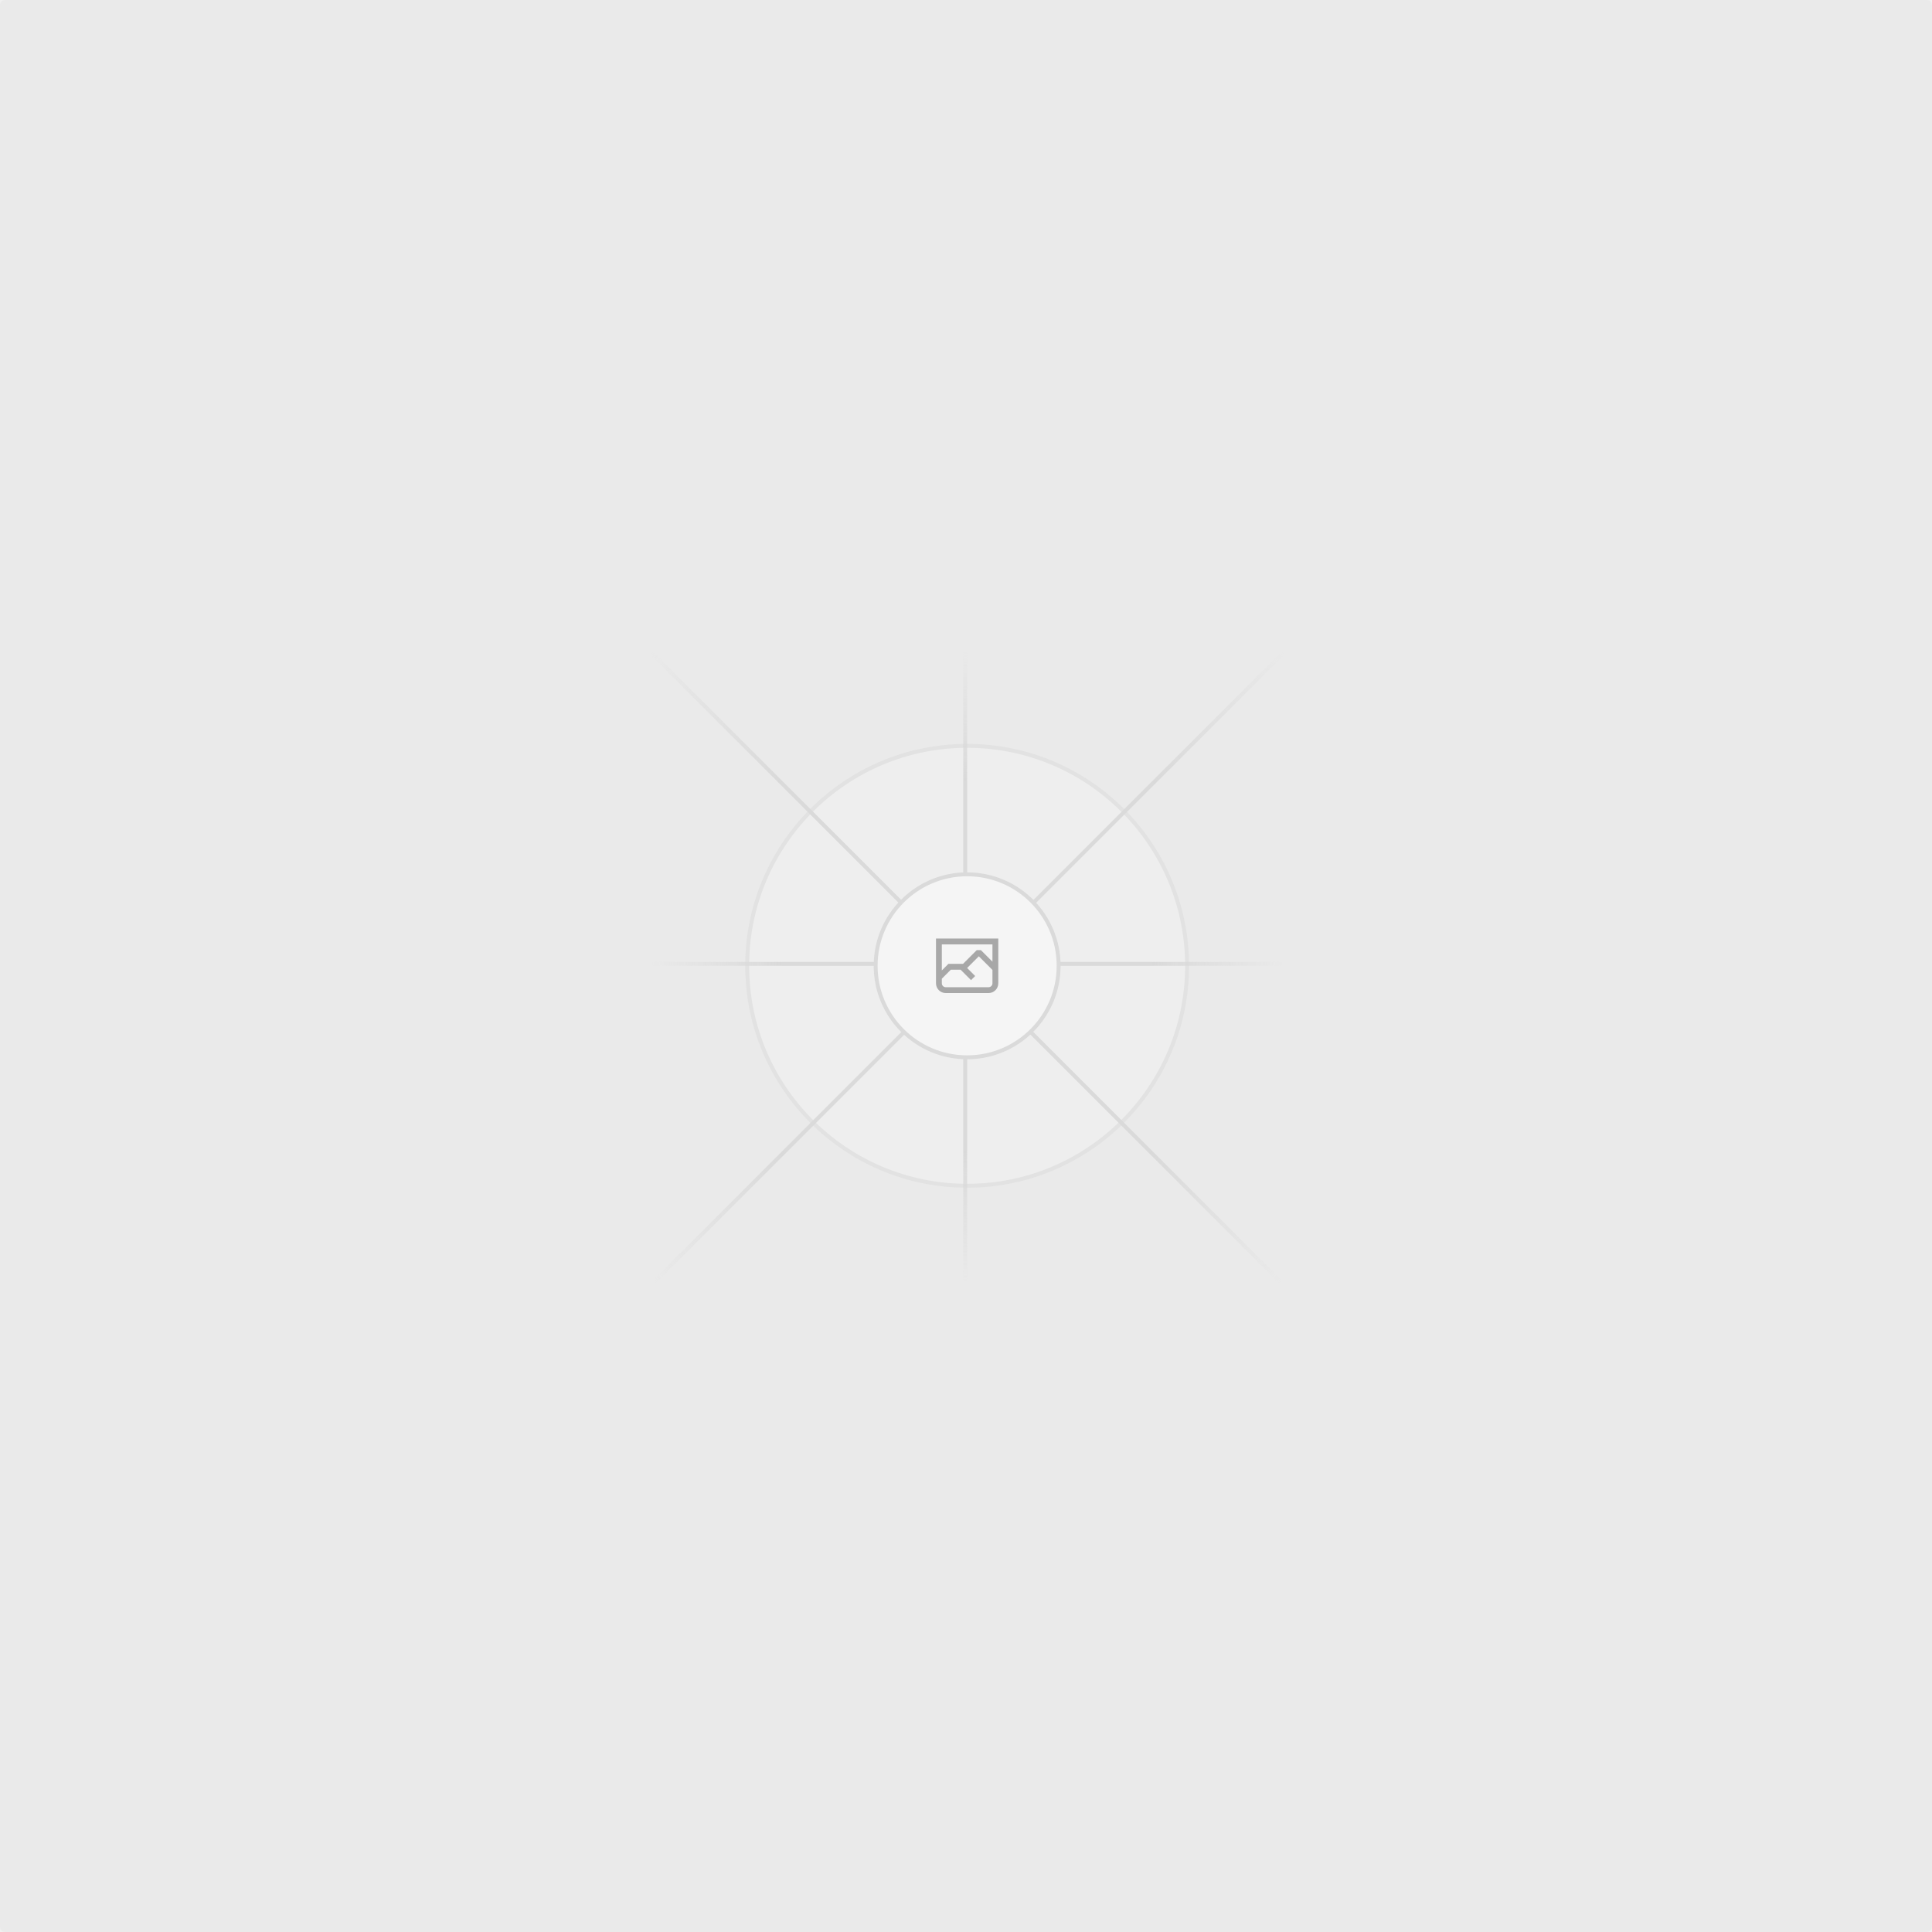
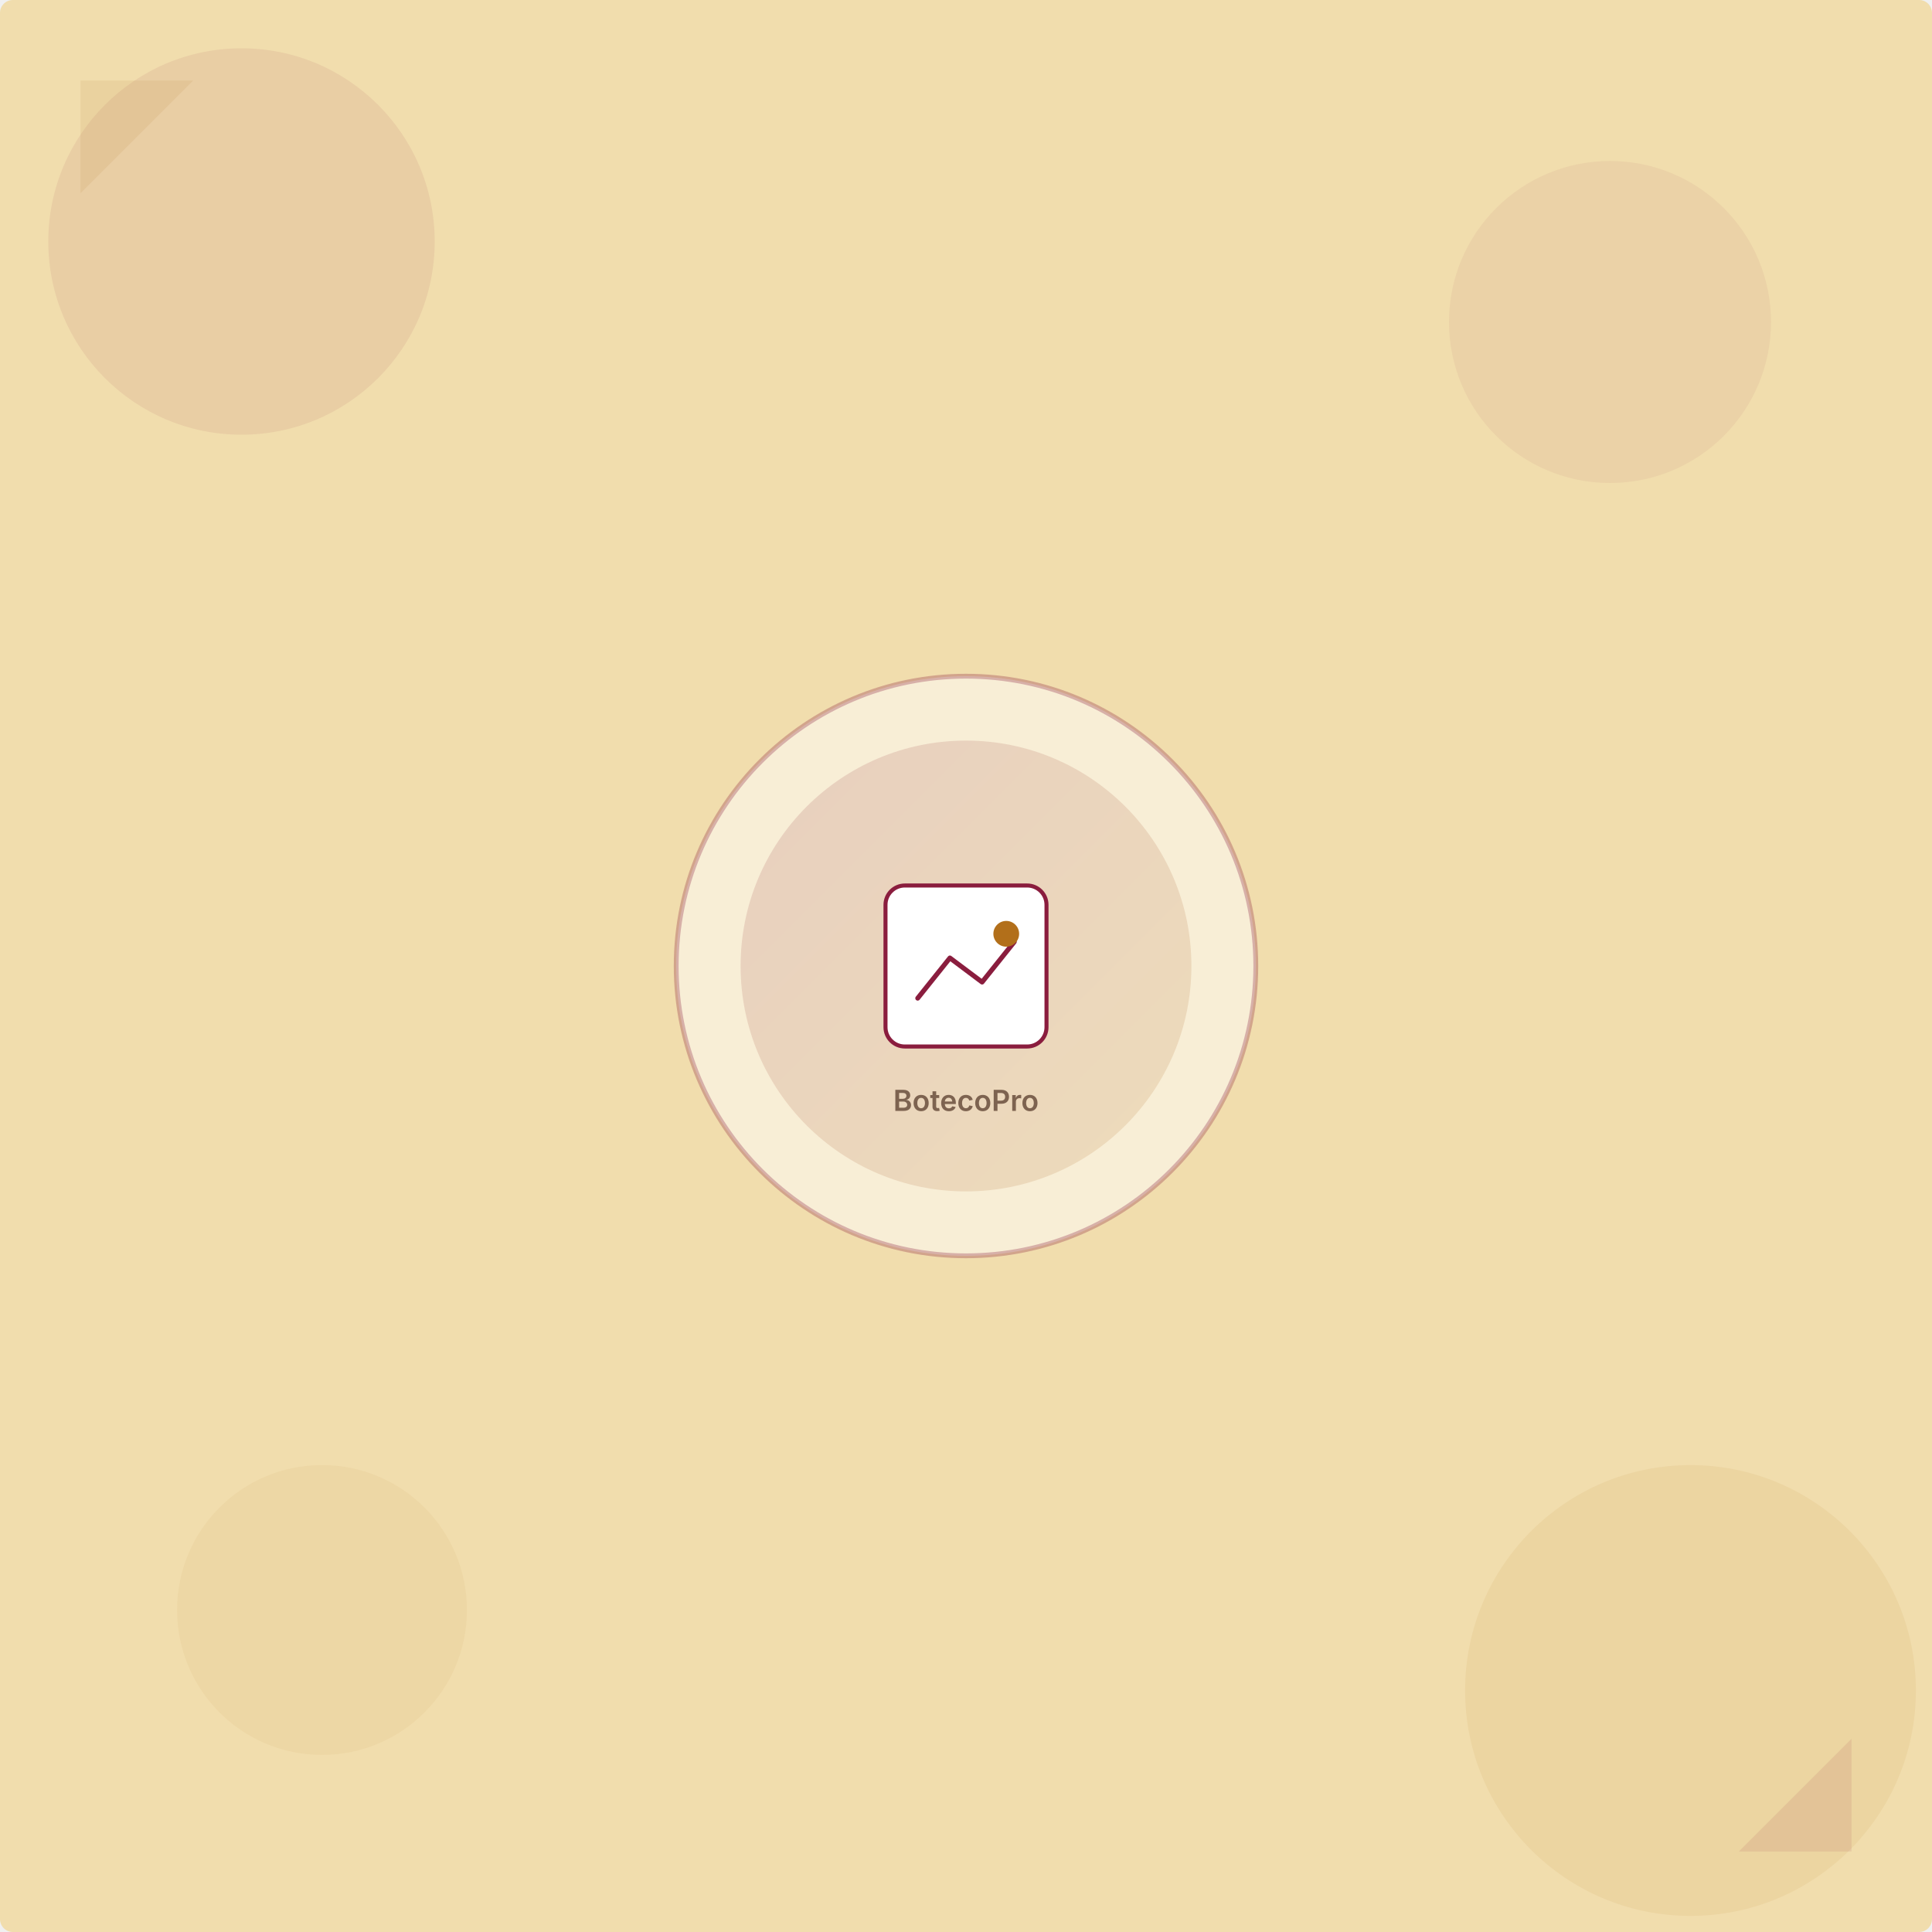
- <svg xmlns="http://www.w3.org/2000/svg" width="1200" height="1200" fill="none">
-   <rect width="1200" height="1200" fill="#EAEAEA" rx="3" />
-   <g opacity=".5">
-     <g opacity=".5">
-       <path fill="#FAFAFA" d="M600.709 736.5c-75.454 0-136.621-61.167-136.621-136.62 0-75.454 61.167-136.621 136.621-136.621 75.453 0 136.62 61.167 136.62 136.621 0 75.453-61.167 136.62-136.62 136.62Z" />
-       <path stroke="#C9C9C9" stroke-width="2.418" d="M600.709 736.5c-75.454 0-136.621-61.167-136.621-136.62 0-75.454 61.167-136.621 136.621-136.621 75.453 0 136.62 61.167 136.62 136.621 0 75.453-61.167 136.62-136.62 136.62Z" />
+ <svg xmlns="http://www.w3.org/2000/svg" width="1200" height="1200" fill="none" viewBox="0 0 1200 1200">
+   <rect width="1200" height="1200" fill="#f1ddad" rx="8" />
+   <circle cx="150" cy="150" r="120" fill="#8a1d3e" opacity=".08" />
+   <circle cx="1050" cy="1050" r="140" fill="#b26f1a" opacity=".08" />
+   <circle cx="1000" cy="200" r="100" fill="#8a1d3e" opacity=".06" />
+   <circle cx="200" cy="1000" r="90" fill="#b26f1a" opacity=".06" />
+   <g transform="translate(600 600)">
+     <circle r="180" fill="#fff" opacity=".5" />
+     <circle r="180" stroke="#8a1d3e" stroke-width="3" opacity=".3" />
+     <defs>
+       <linearGradient id="a" x1="0%" x2="100%" y1="0%" y2="100%">
+         <stop offset="0%" style="stop-color:#8a1d3e;stop-opacity:1" />
+         <stop offset="100%" style="stop-color:#b26f1a;stop-opacity:1" />
+       </linearGradient>
+     </defs>
+     <circle r="140" fill="url(#a)" opacity=".15" />
+     <g transform="translate(-50 -50)">
+       <rect width="100" height="100" fill="#fff" stroke="#8a1d3e" stroke-width="2.5" rx="12" />
+       <path stroke="#8a1d3e" stroke-linecap="round" stroke-linejoin="round" stroke-width="3" d="m20 70 20-25 20 15 20-25" />
+       <circle cx="75" cy="30" r="8" fill="#b26f1a" />
    </g>
-     <path stroke="url(#a)" stroke-width="2.418" d="M0-1.209h553.581" transform="scale(1 -1) rotate(45 1163.11 91.165)" />
-     <path stroke="url(#b)" stroke-width="2.418" d="M404.846 598.671h391.726" />
-     <path stroke="url(#c)" stroke-width="2.418" d="M599.5 795.742V404.017" />
-     <path stroke="url(#d)" stroke-width="2.418" d="m795.717 796.597-391.441-391.44" />
-     <path fill="#fff" d="M600.709 656.704c-31.384 0-56.825-25.441-56.825-56.824 0-31.384 25.441-56.825 56.825-56.825 31.383 0 56.824 25.441 56.824 56.825 0 31.383-25.441 56.824-56.824 56.824Z" />
-     <g clip-path="url(#e)">
-       <path fill="#666" fill-rule="evenodd" d="M616.426 586.58h-31.434v16.176l3.553-3.554.531-.531h9.068l.074-.074 8.463-8.463h2.565l7.18 7.181V586.58Zm-15.715 14.654 3.698 3.699 1.283 1.282-2.565 2.565-1.282-1.283-5.2-5.199h-6.066l-5.514 5.514-.073.073v2.876a2.418 2.418 0 0 0 2.418 2.418h26.598a2.418 2.418 0 0 0 2.418-2.418v-8.317l-8.463-8.463-7.181 7.181-.071.072Zm-19.347 5.442v4.085a6.045 6.045 0 0 0 6.046 6.045h26.598a6.044 6.044 0 0 0 6.045-6.045v-7.108l1.356-1.355-1.282-1.283-.074-.073v-17.989h-38.689v23.43l-.146.146.146.147Z" clip-rule="evenodd" />
-     </g>
-     <path stroke="#C9C9C9" stroke-width="2.418" d="M600.709 656.704c-31.384 0-56.825-25.441-56.825-56.824 0-31.384 25.441-56.825 56.825-56.825 31.383 0 56.824 25.441 56.824 56.825 0 31.383-25.441 56.824-56.824 56.824Z" />
+     <text y="90" fill="#4f3222" font-family="system-ui, -apple-system, sans-serif" font-size="18" font-weight="600" opacity=".7" text-anchor="middle">
+       BotecoPro
+     </text>
  </g>
-   <defs>
-     <linearGradient id="a" x1="554.061" x2="-.48" y1=".083" y2=".087" gradientUnits="userSpaceOnUse">
-       <stop stop-color="#C9C9C9" stop-opacity="0" />
-       <stop offset=".208" stop-color="#C9C9C9" />
-       <stop offset=".792" stop-color="#C9C9C9" />
-       <stop offset="1" stop-color="#C9C9C9" stop-opacity="0" />
-     </linearGradient>
-     <linearGradient id="b" x1="796.912" x2="404.507" y1="599.963" y2="599.965" gradientUnits="userSpaceOnUse">
-       <stop stop-color="#C9C9C9" stop-opacity="0" />
-       <stop offset=".208" stop-color="#C9C9C9" />
-       <stop offset=".792" stop-color="#C9C9C9" />
-       <stop offset="1" stop-color="#C9C9C9" stop-opacity="0" />
-     </linearGradient>
-     <linearGradient id="c" x1="600.792" x2="600.794" y1="403.677" y2="796.082" gradientUnits="userSpaceOnUse">
-       <stop stop-color="#C9C9C9" stop-opacity="0" />
-       <stop offset=".208" stop-color="#C9C9C9" />
-       <stop offset=".792" stop-color="#C9C9C9" />
-       <stop offset="1" stop-color="#C9C9C9" stop-opacity="0" />
-     </linearGradient>
-     <linearGradient id="d" x1="404.85" x2="796.972" y1="403.903" y2="796.02" gradientUnits="userSpaceOnUse">
-       <stop stop-color="#C9C9C9" stop-opacity="0" />
-       <stop offset=".208" stop-color="#C9C9C9" />
-       <stop offset=".792" stop-color="#C9C9C9" />
-       <stop offset="1" stop-color="#C9C9C9" stop-opacity="0" />
-     </linearGradient>
-     <clipPath id="e">
-       <path fill="#fff" d="M581.364 580.535h38.689v38.689h-38.689z" />
-     </clipPath>
-   </defs>
+   <path fill="#b26f1a" d="M50 50h70l-70 70Z" opacity=".1" />
+   <path fill="#8a1d3e" d="M1150 1150h-70l70-70Z" opacity=".1" />
</svg>
